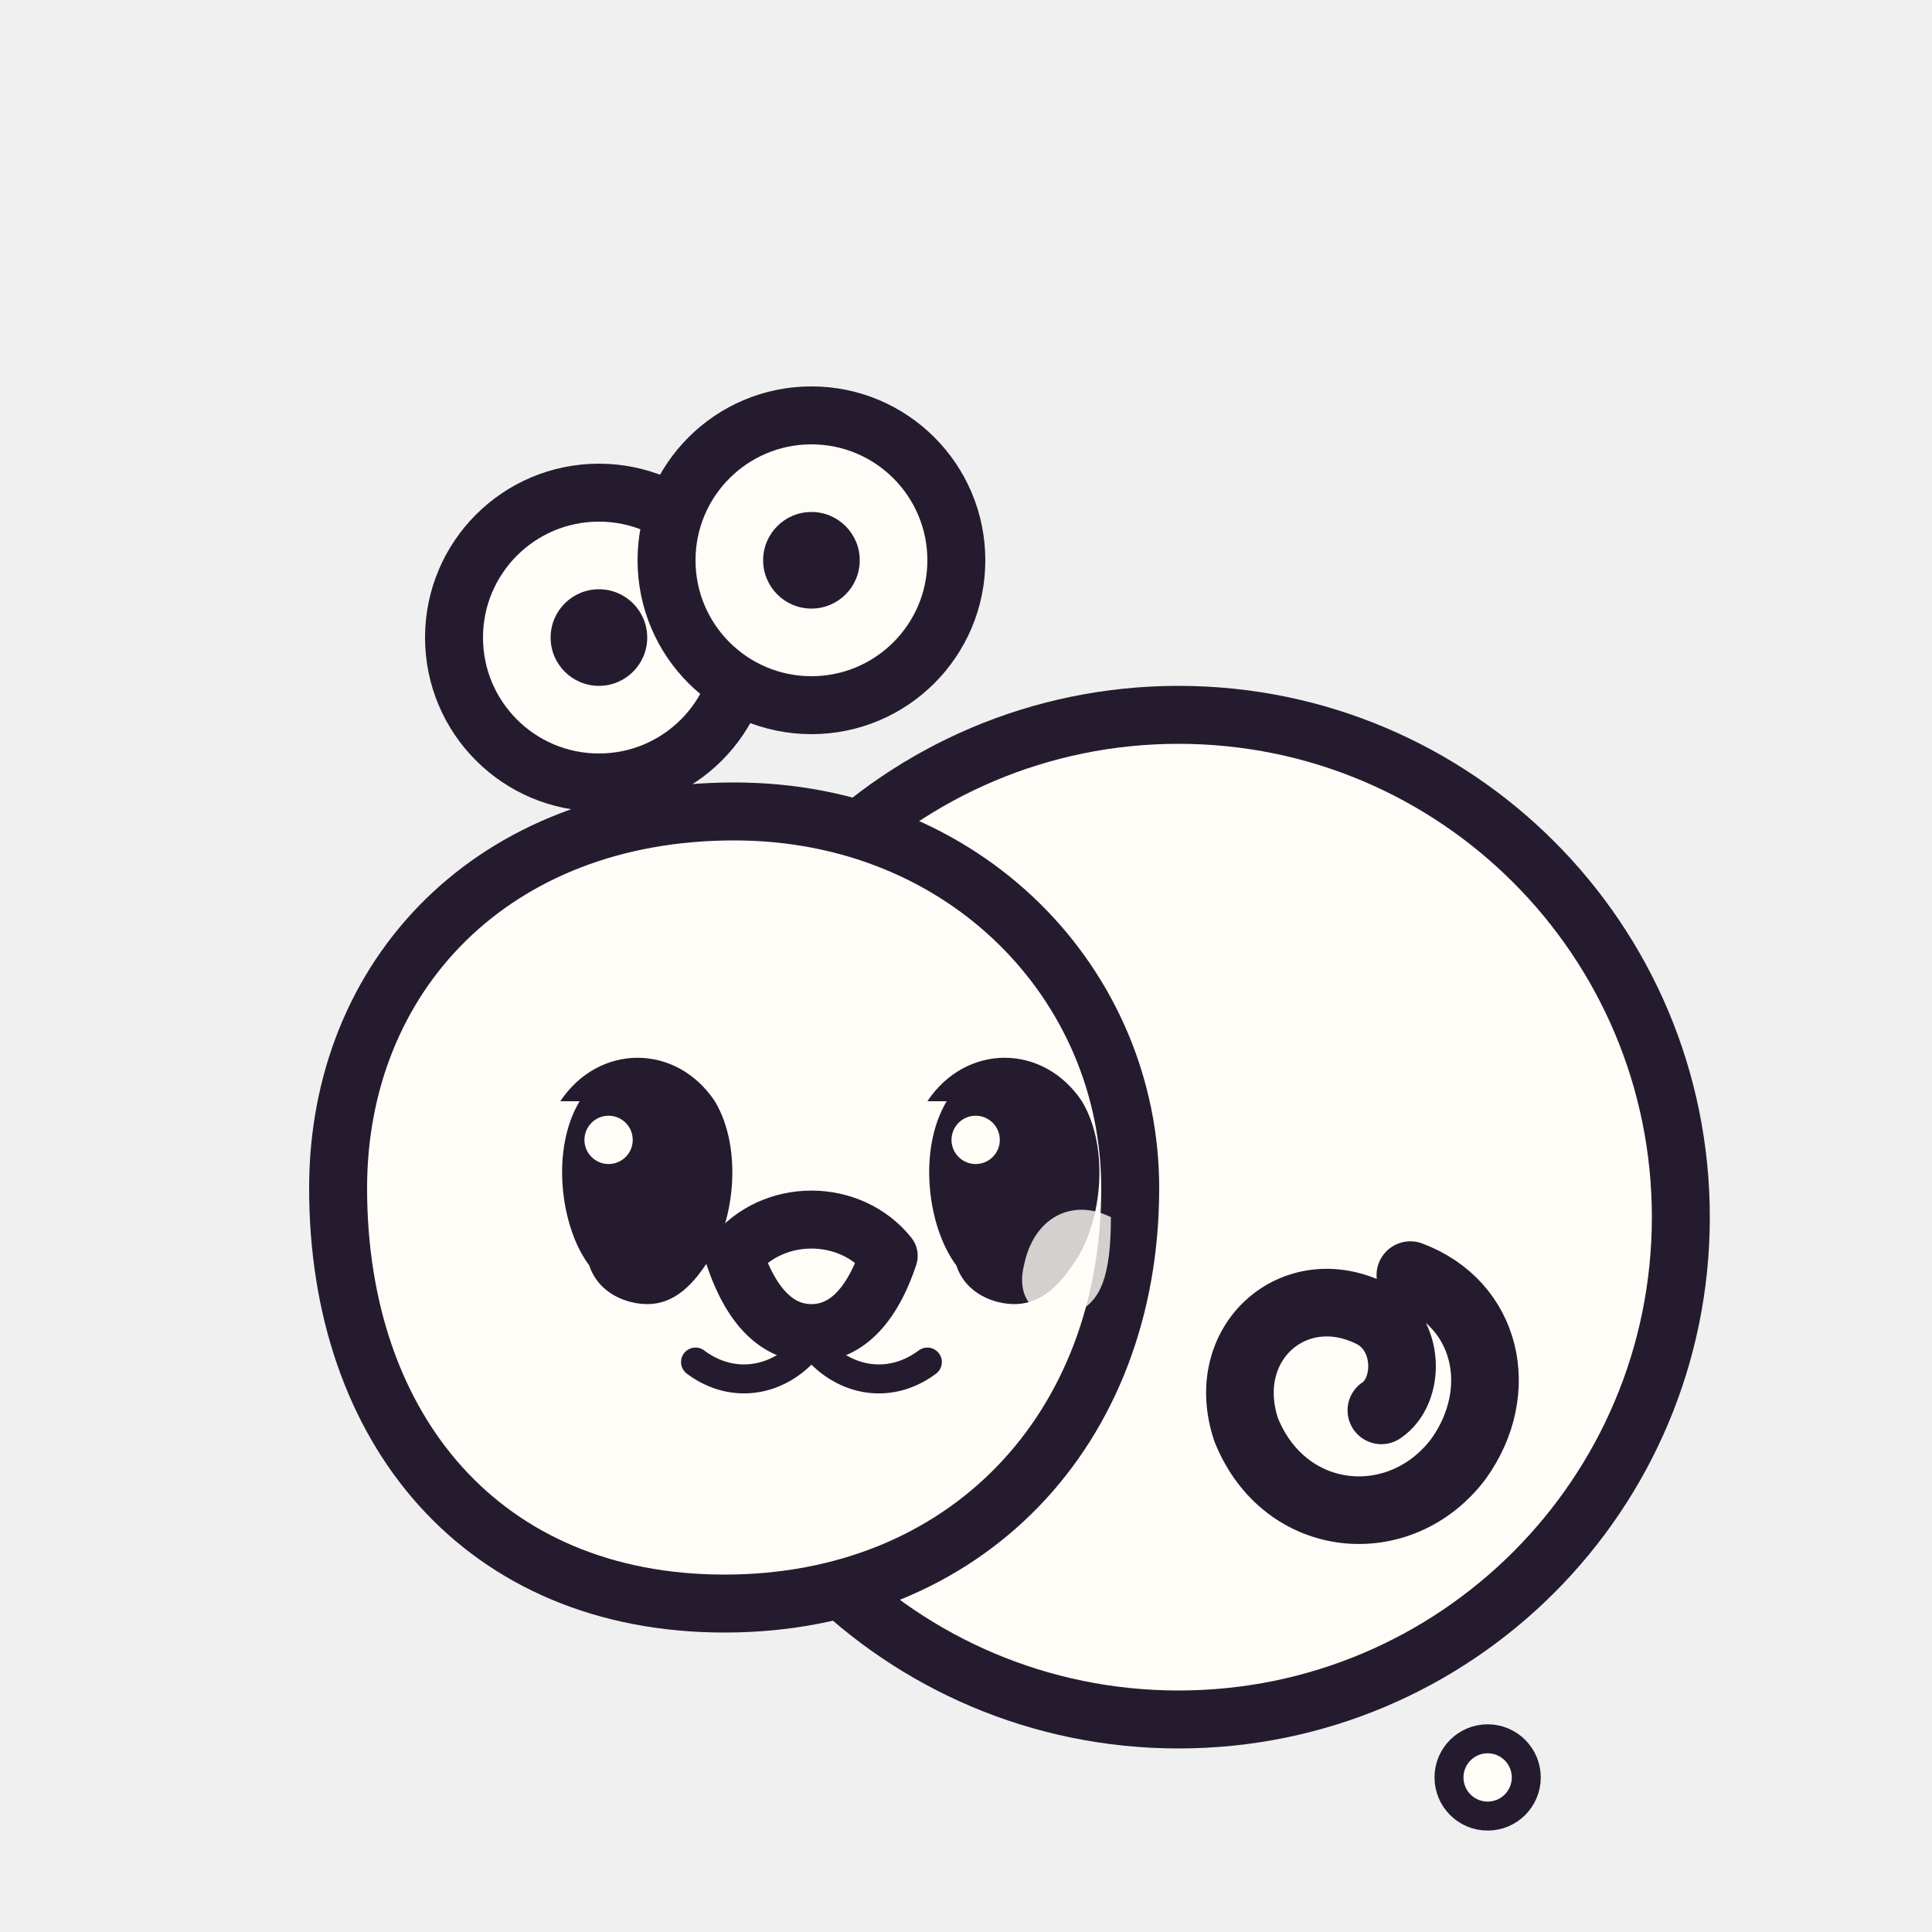
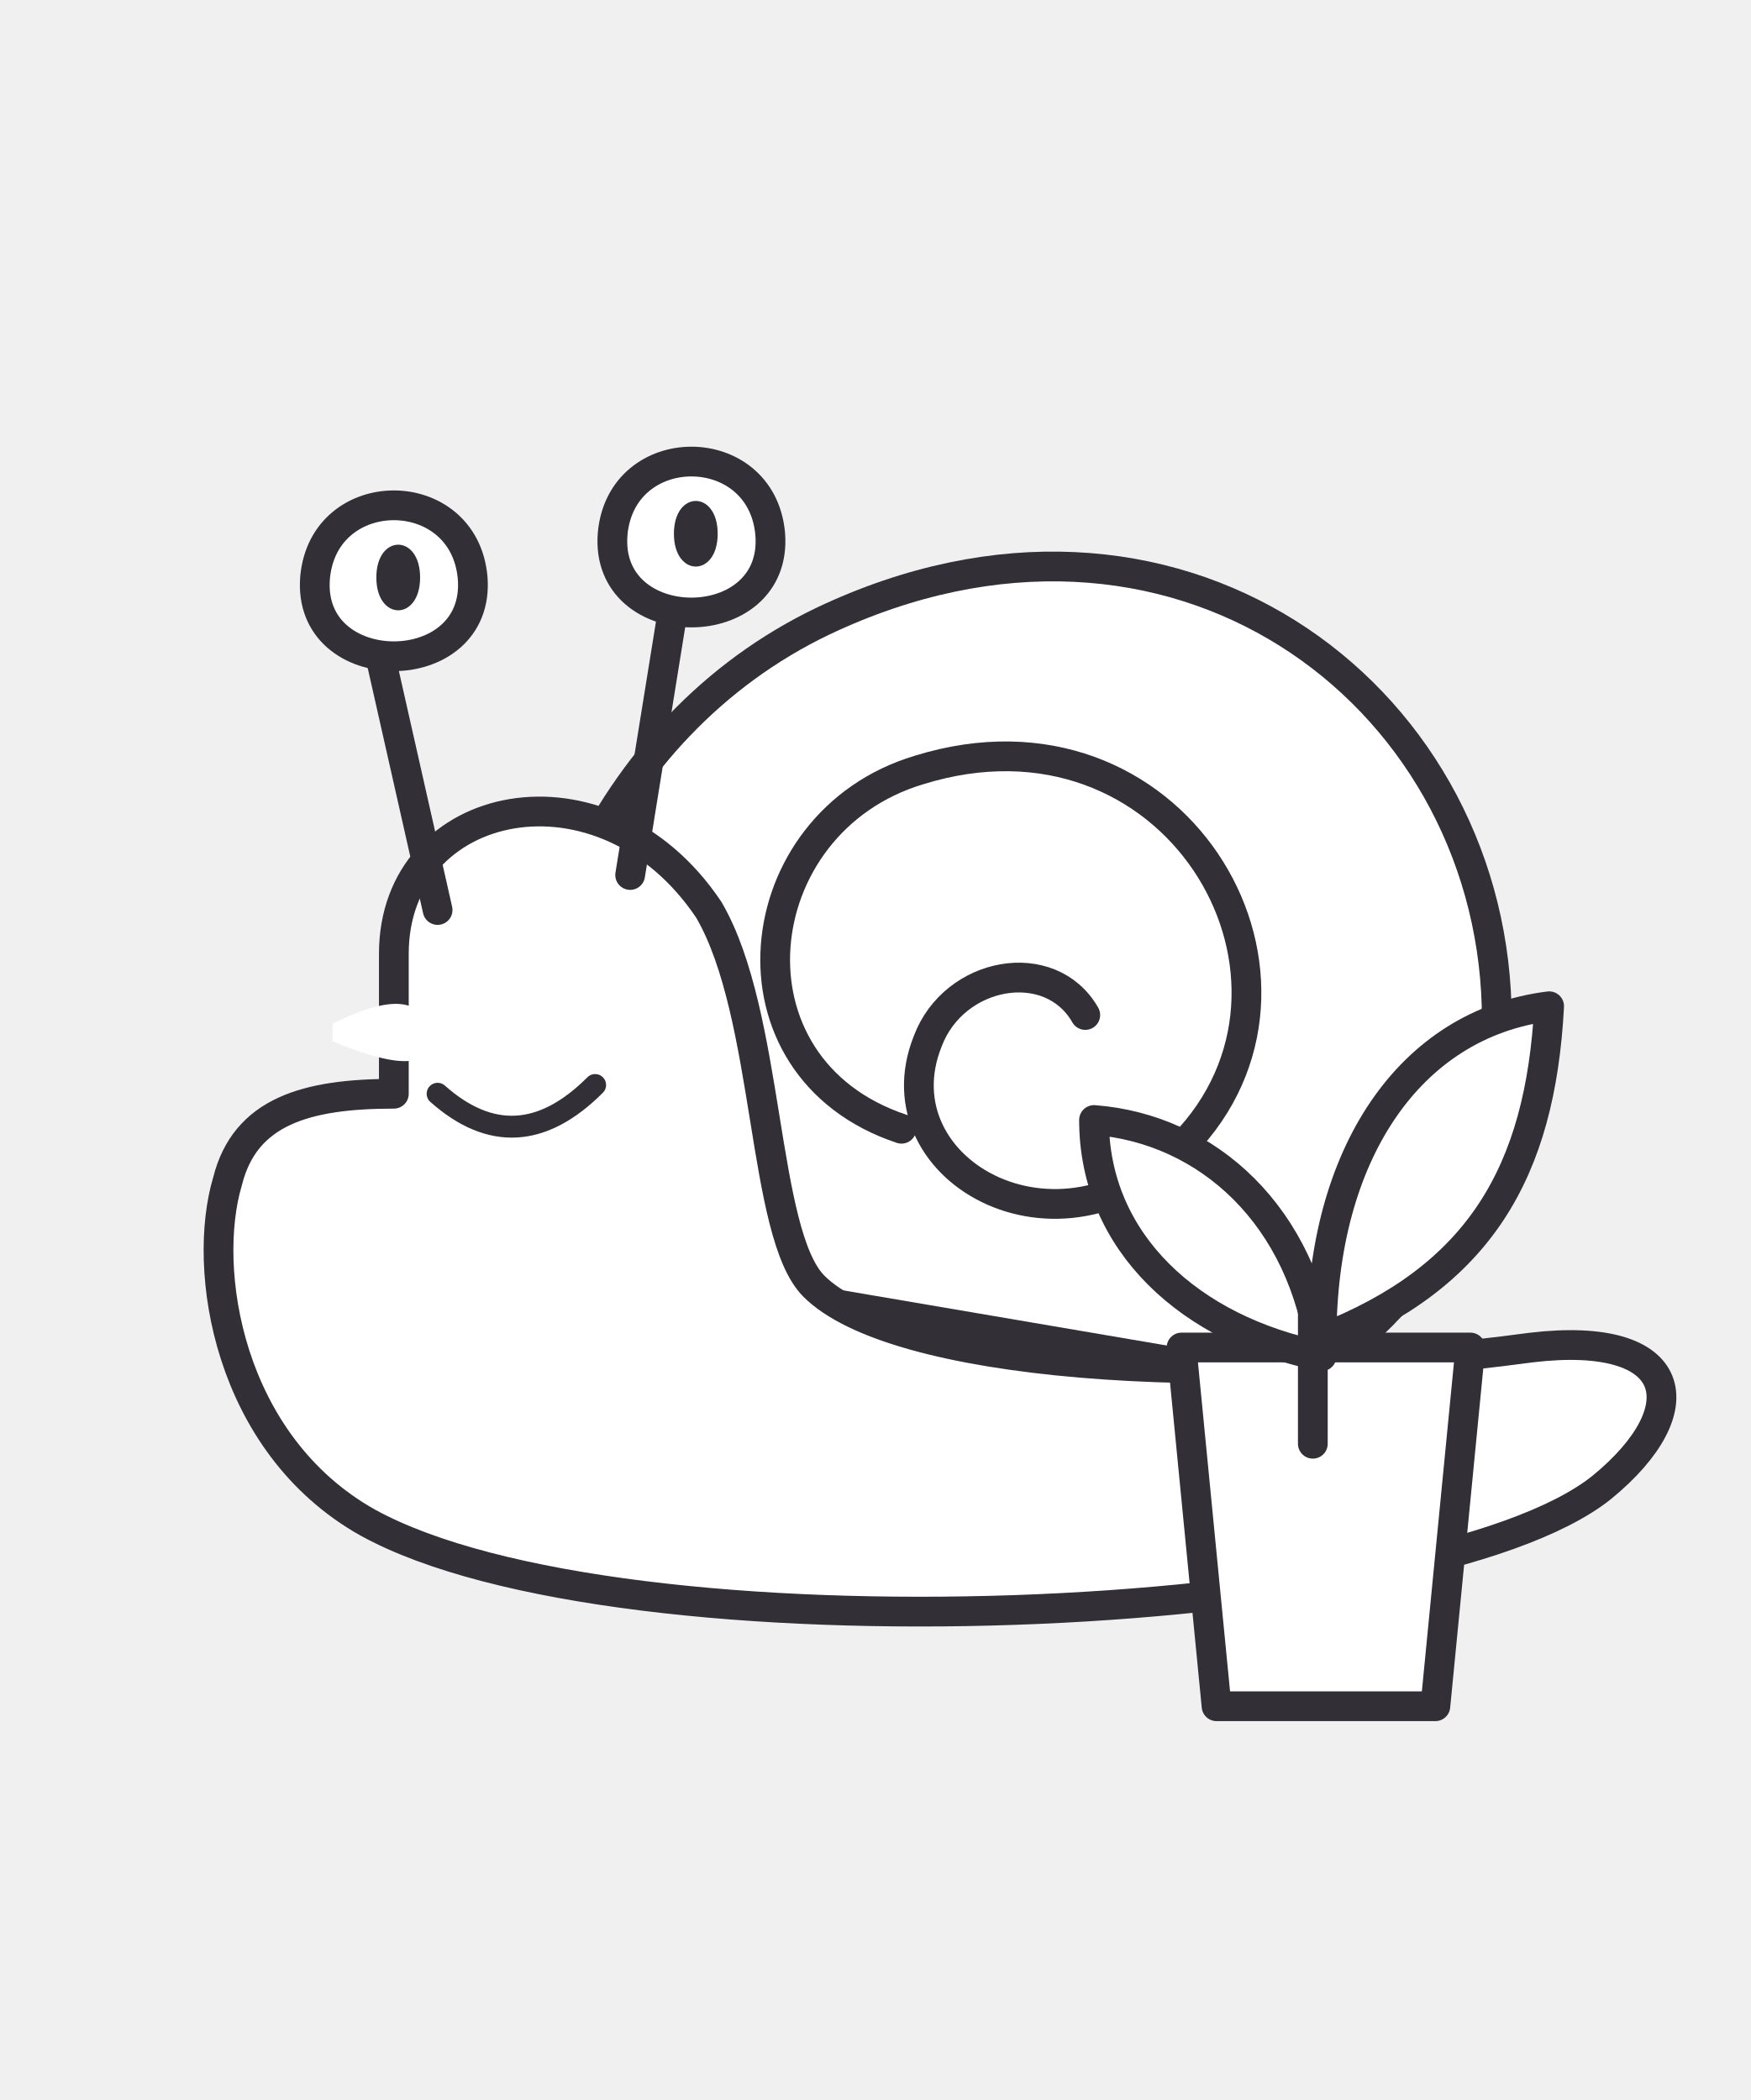
- <svg xmlns="http://www.w3.org/2000/svg" viewBox="0 0 200 200" role="img" aria-labelledby="sproutTitle">
-   <g stroke="#241C2E" stroke-width="6" stroke-linecap="round" stroke-linejoin="round">
-     <circle cx="122" cy="126" r="52" fill="#FFFDF7" />
-     <path fill="none" stroke="#241C2E" stroke-width="7" d="M146 132c8 3 10 12 5 19-6 8-18 7-22-3-3-9 5-16 13-12 4 2 4 8 1 10" />
-     <path fill="#FFFDF7" d="M52 142c-8-20-8-42 1-48 10-7 25 7 28 25l3 18Z" />
-     <circle cx="62" cy="66" r="15" fill="#FFFDF7" />
-     <circle cx="84" cy="58" r="15" fill="#FFFDF7" />
-     <circle cx="62" cy="66" r="5" fill="#241C2E" stroke="none" />
-     <circle cx="84" cy="58" r="5" fill="#241C2E" stroke="none" />
-     <path fill="#FFFDF7" d="M76 84c24 0 41 18 41 39 0 25-17 43-42 43s-40-18-40-43c0-22 16-39 41-39Z" />
-     <path fill="#241C2E" stroke="none" d="M58 114c4-6 12-6 16 0 3 5 2 13-1 17-2 3-4 4-6 4s-5-1-6-4c-3-4-4-12-1-17Zm38 0c4-6 12-6 16 0 3 5 2 13-1 17-2 3-4 4-6 4s-5-1-6-4c-3-4-4-12-1-17Z" />
-     <circle cx="63" cy="118" r="2.5" fill="#FFFDF7" stroke="none" />
-     <circle cx="101" cy="118" r="2.5" fill="#FFFDF7" stroke="none" />
-     <path fill="#FFFDF7" d="M76 130c4-5 12-5 16 0-2 6-5 8-8 8s-6-2-8-8Z" />
-     <path fill="none" stroke-width="3" d="M84 139c-3 4-8 5-12 2m12-2c3 4 8 5 12 2" />
-     <path fill="#FFFDF7" stroke="none" opacity=".8" d="M51 126c4-2 8 0 9 5 1 4-2 6-5 5-3-1-4-4-4-10Zm64 0c-4-2-8 0-9 5-1 4 2 6 5 5 3-1 4-4 4-10Z" />
-     <circle cx="154" cy="184" r="4" fill="#FFFDF7" stroke-width="3" />
+ <svg xmlns="http://www.w3.org/2000/svg" viewBox="0 0 200 240" role="img" aria-labelledby="title">
+   <g stroke="#322f37" stroke-width="3.4" stroke-linecap="round" stroke-linejoin="round">
+     <path fill="#ffffff" d="M60 143c-4-31 9-60 34-72 40-19 76 8 77 44 0 20-8 34-23 43Z" />
+     <path fill="none" d="M103 129c-21-7-18-35 2-41 29-9 48 23 31 42-14 16-36 4-30-11 3-8 14-10 18-3" />
+     <path fill="#ffffff" d="M45 109c0-18 24-23 36-5 7 12 6 37 12 43 9 9 45 12 82 7 17-2 19 7 8 16-20 16-112 20-141 4-16-9-19-29-16-39 2-8 9-10 19-10Z" />
+     <path fill="none" d="m50 104-7-31m29 27 5-31" />
+     <path fill="#ffffff" d="M36 66c1-11 17-11 18 0 1 12-19 12-18 0Zm34-5c1-11 17-11 18 0 1 12-19 12-18 0Z" />
+     <path fill="#322f37" stroke="none" d="M43 66c0-5 5-5 5 0s-5 5-5 0Zm34-5c0-5 5-5 5 0s-5 5-5 0Z" />
+     <path fill="none" stroke-width="2.5" d="M50 125q9 8 18-1" />
+     <path fill="#ffffff" stroke="none" d="M38 117q10-5 11 1t-11 1Z" />
+     <path fill="#ffffff" d="M135 154h33l-4 41h-25Z" />
+     <path fill="#ffffff" d="M151 155c-2-16-13-26-26-27 0 14 11 24 26 27Zm0-2c0-21 10-36 26-38-1 19-8 31-26 38Z" />
+     <path fill="none" d="M150 165v-18" />
  </g>
</svg>
